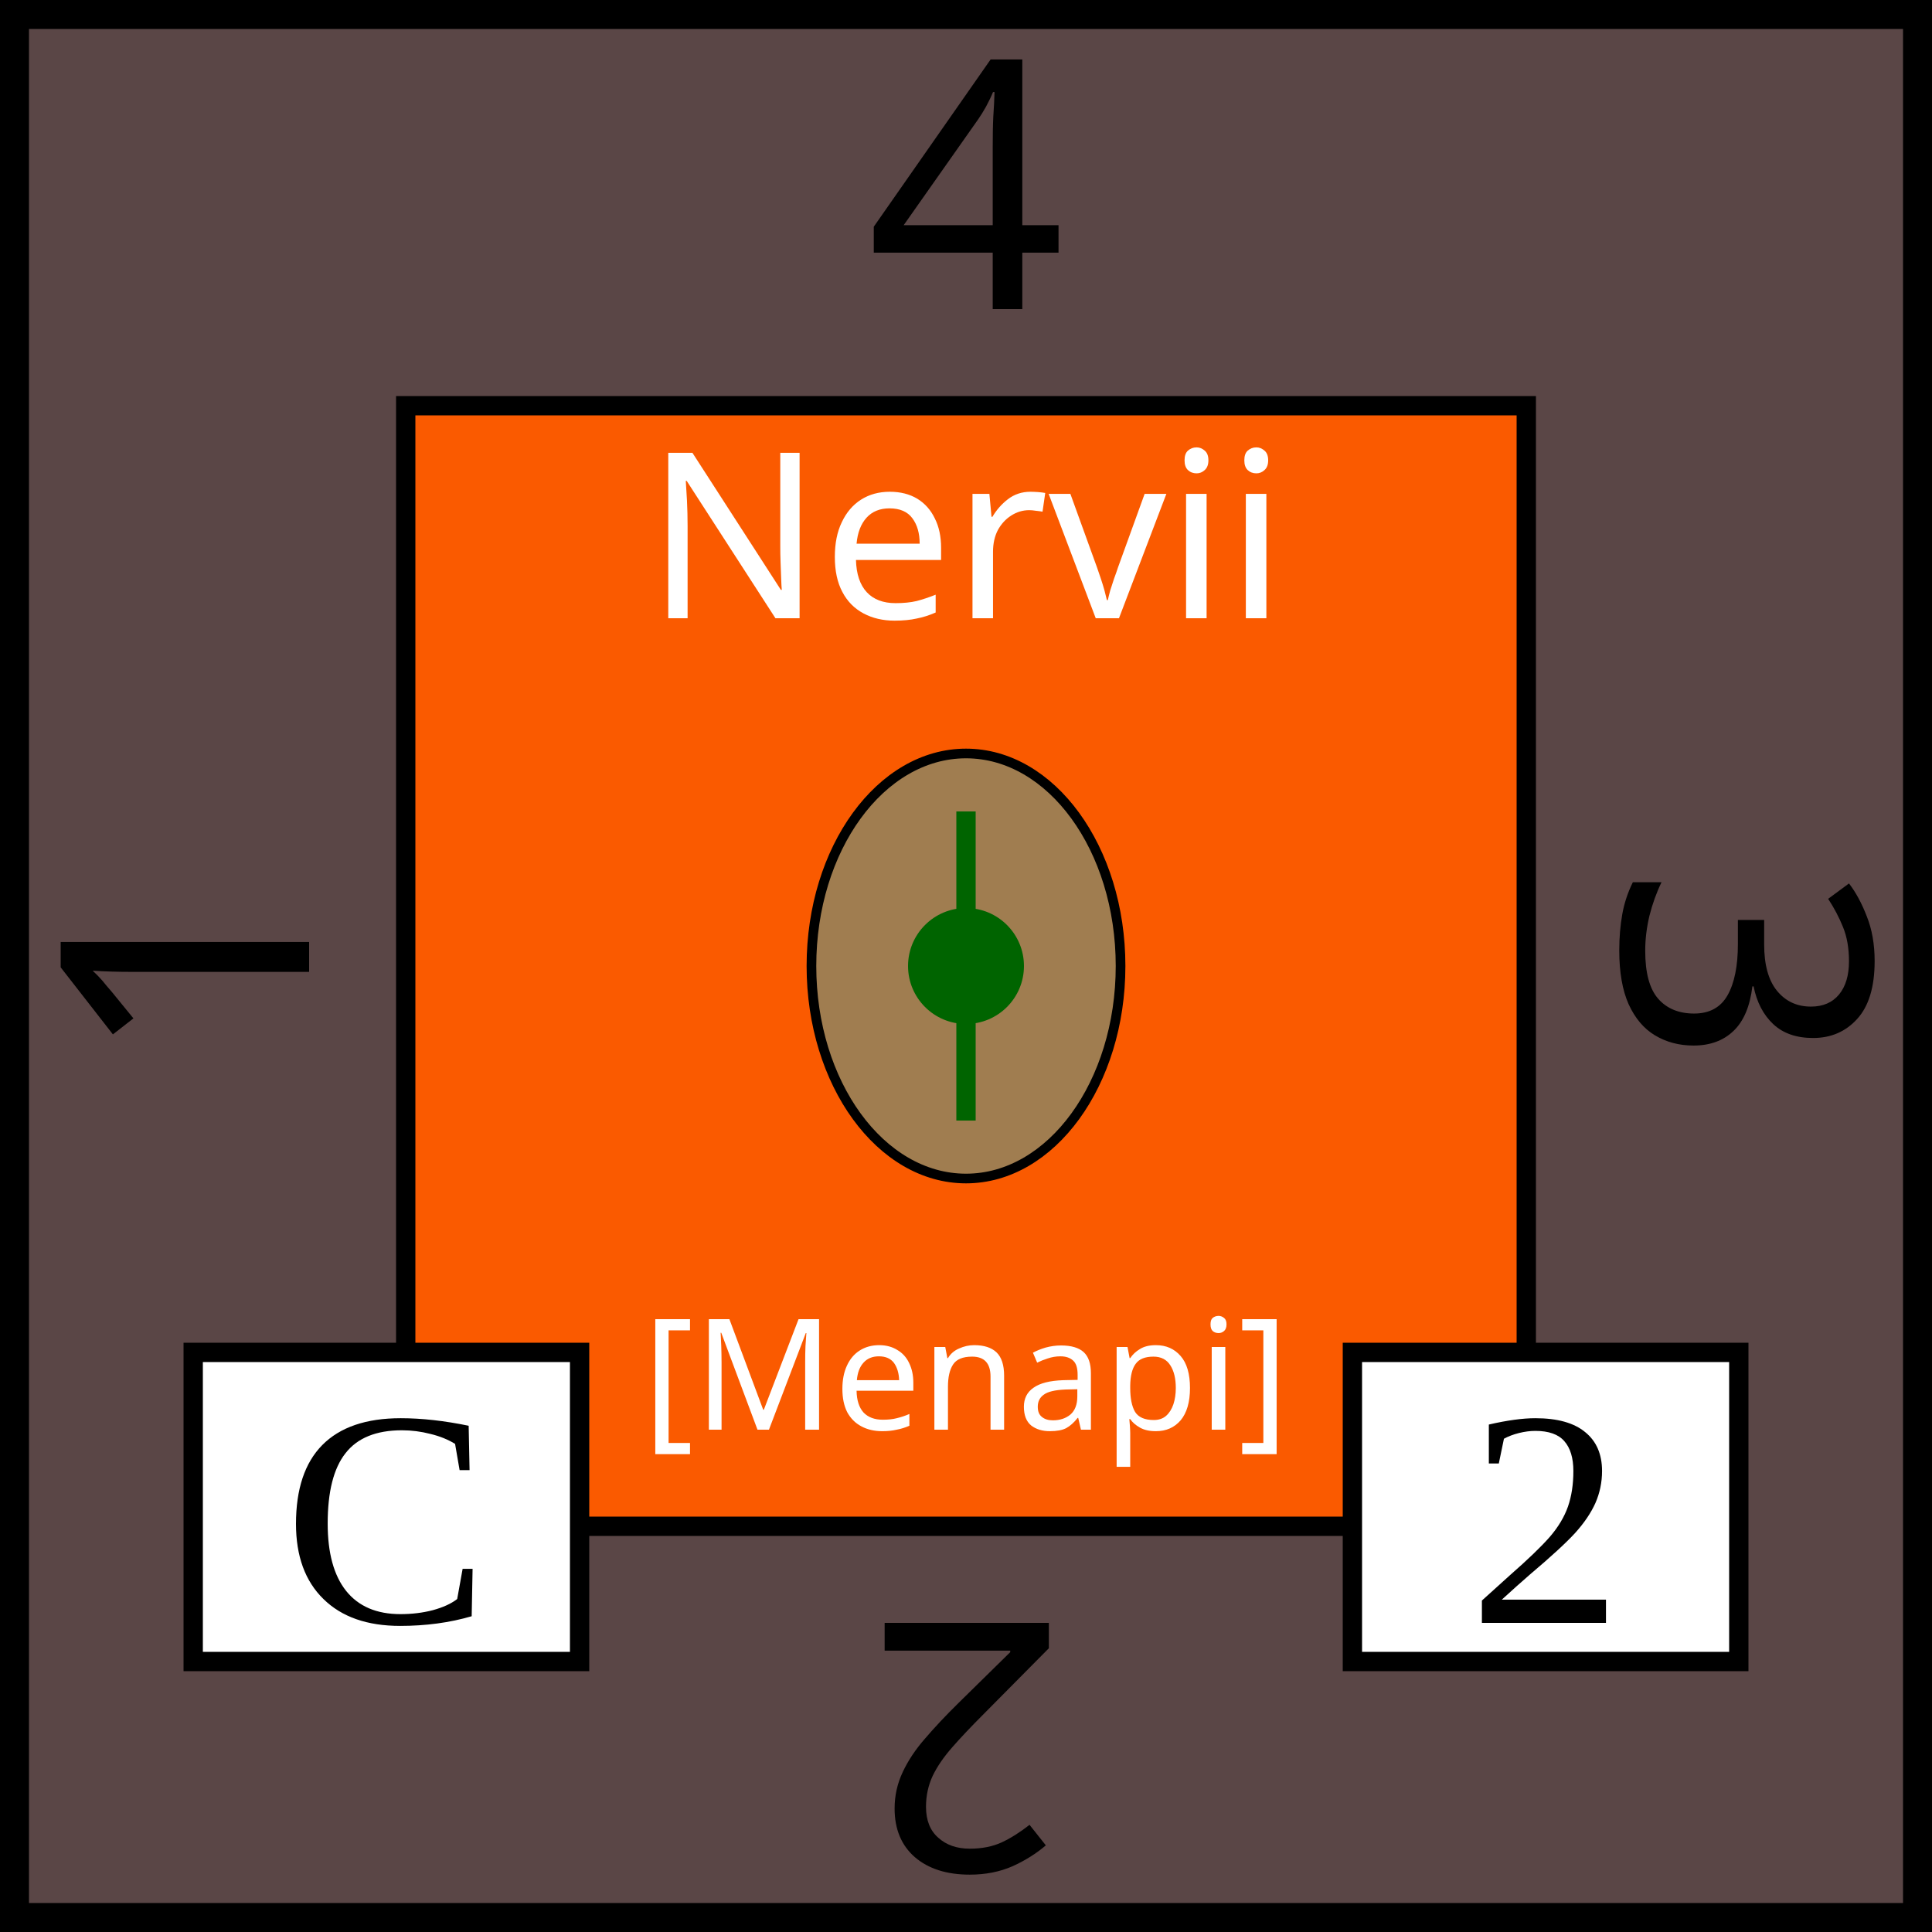
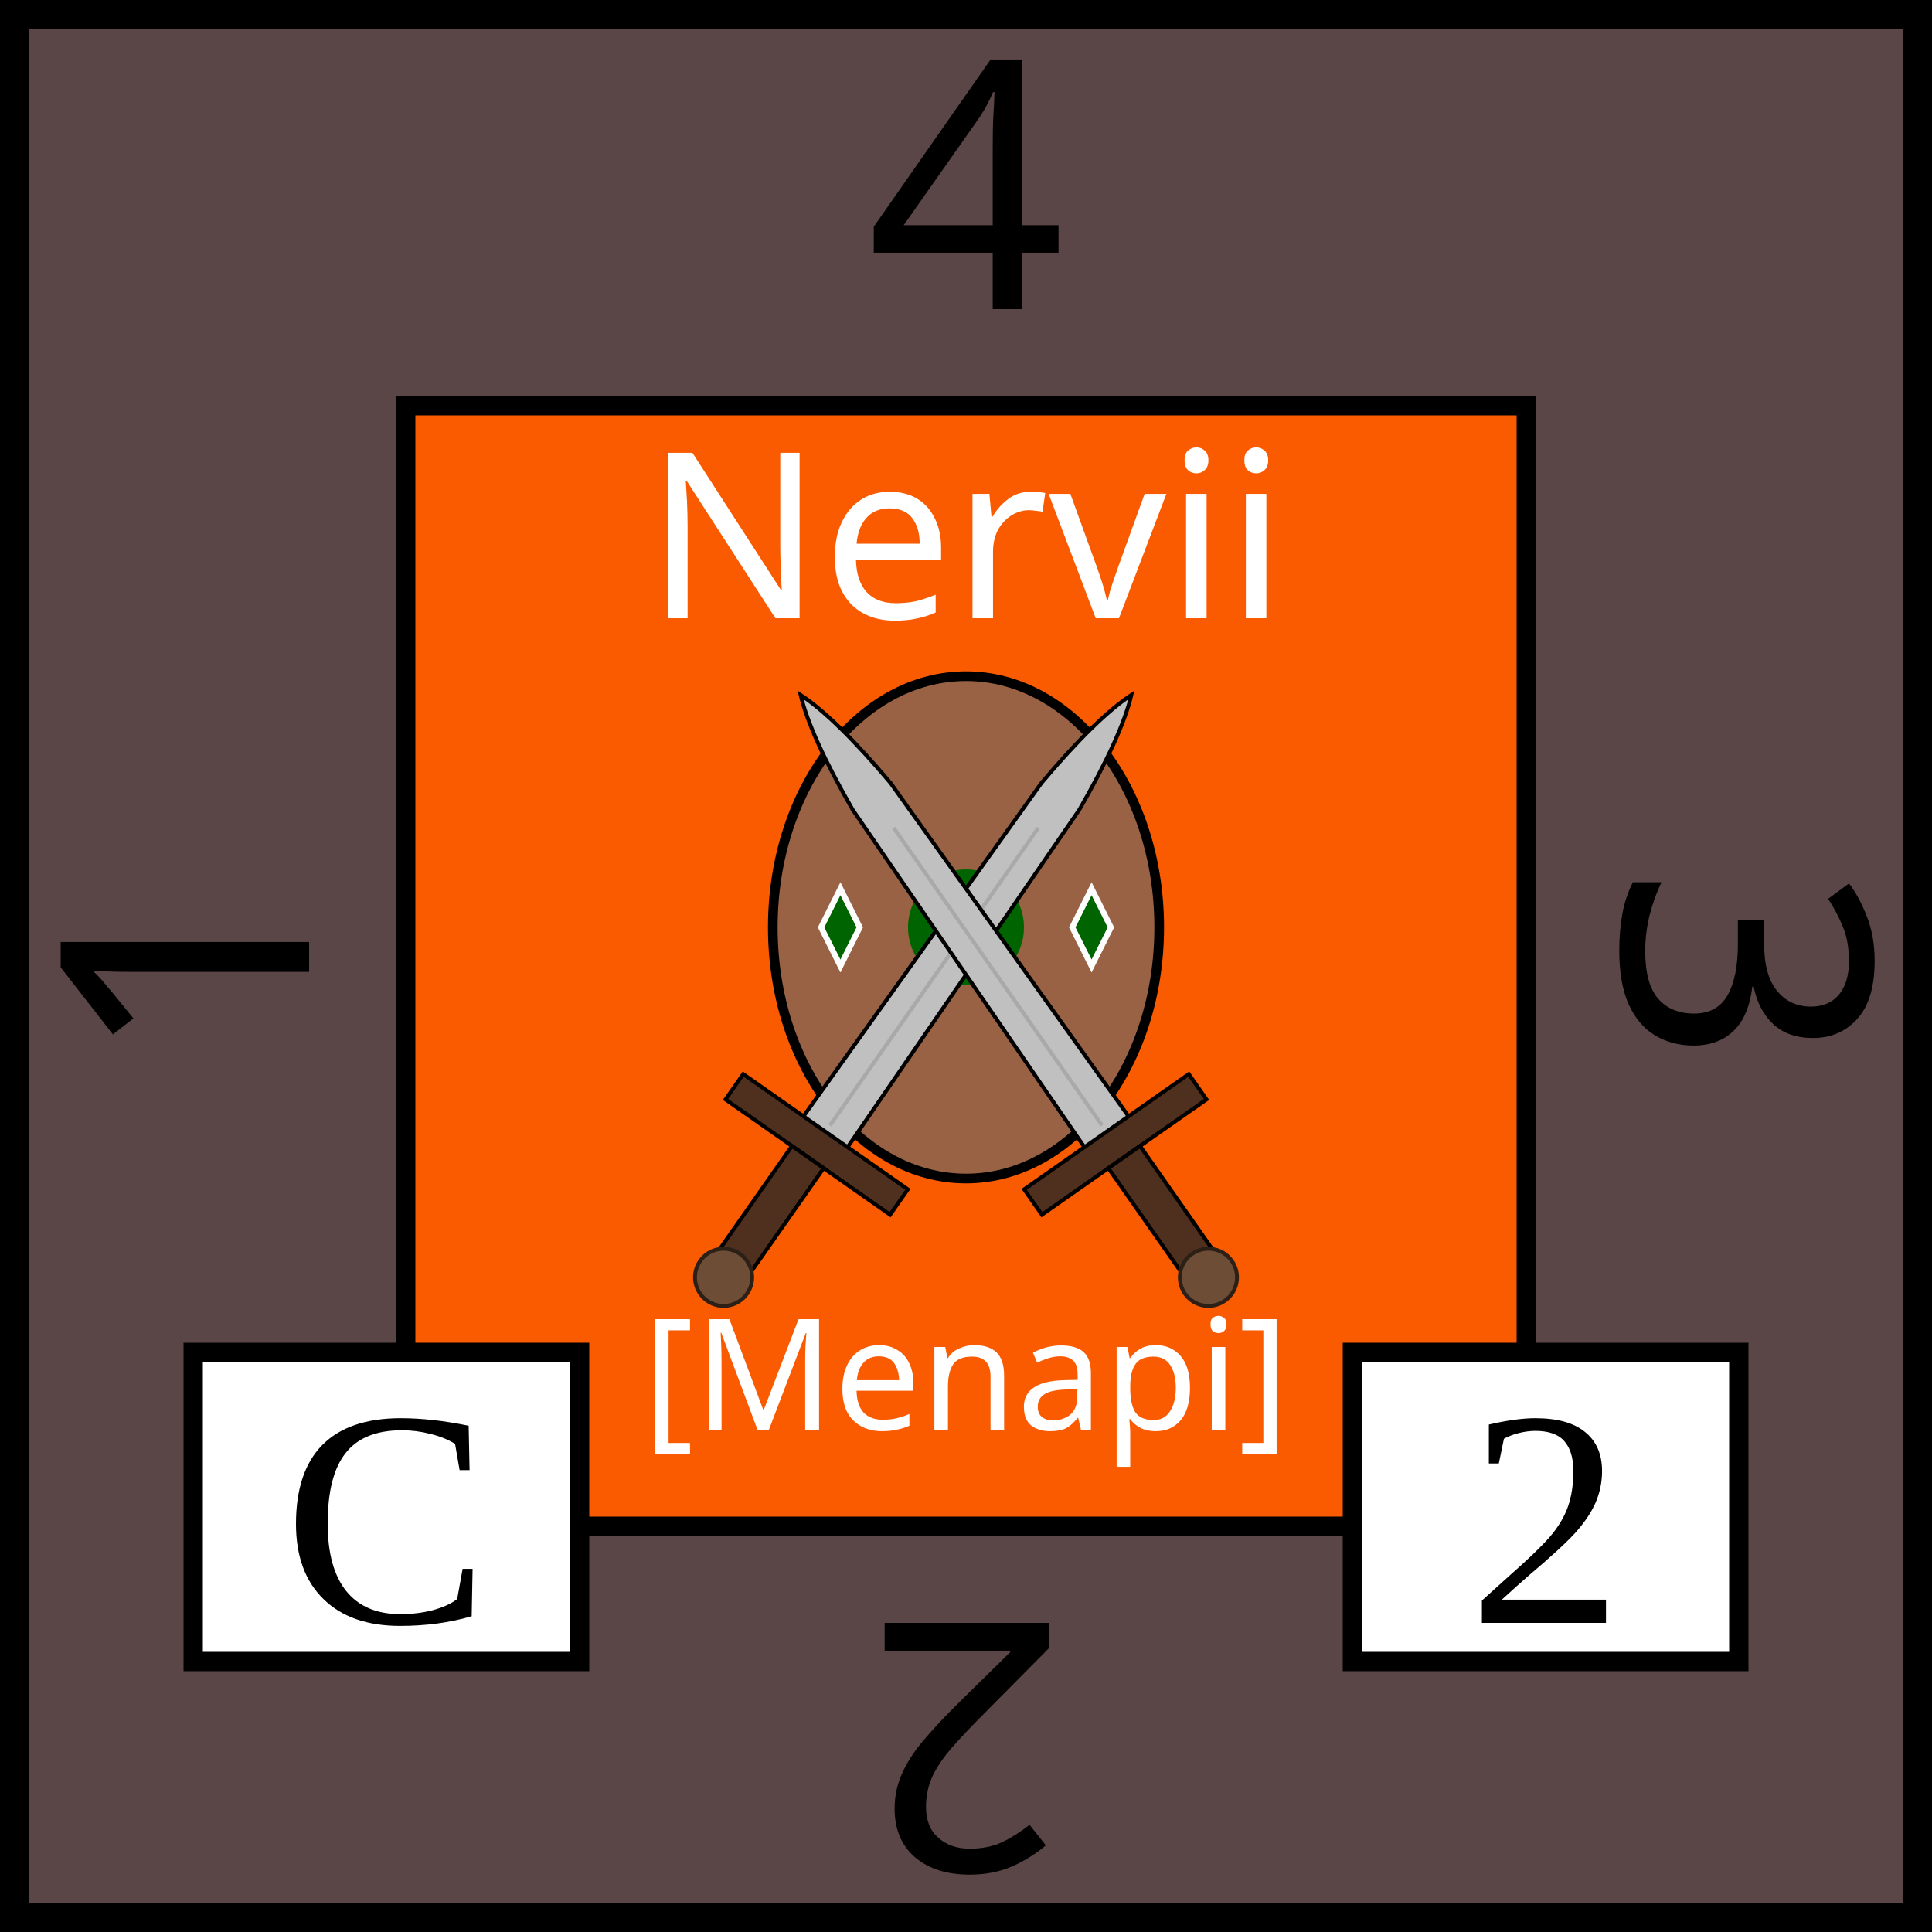
<svg xmlns="http://www.w3.org/2000/svg" viewBox="0 0 100 100" width="100" height="100">
  <rect id="background" fill="rgb(90,70,70)" height="100" width="100" stroke="black" stroke-width="3" />
  <g id="tribe" text-anchor="middle" font-size="12" font-family="Papyrus">
    <rect x="21" y="21" width="58" height="58" fill="rgb(250,90,0)" stroke="black" />
    <text x="50" y="32" fill="white">Nervii</text>
-     <ellipse id="shield" cx="50" cy="50" rx="8" ry="11" fill="rgb(160,125,80)" stroke="black" stroke-width="0.5" />
-     <circle cx="50" cy="50" r="3" fill="darkgreen" />
-     <line x1="50" y1="42" x2="50" y2="58" stroke="darkgreen" />
+     <ellipse id="shield" cx="50" cy="48" rx="10" ry="13" fill="#996244" stroke="black" stroke-width="0.5" />
+     <circle cx="50" cy="48" r="3" fill="darkgreen" />
+     <polygon points="43.5,46 42.5,48 43.5,50 44.5,48 43.5,46" fill="darkgreen" stroke-width="0.3" stroke="white" />
+     <polygon points="56.5,46 57.5,48 56.5,50 55.5,48 56.5,46" fill="darkgreen" stroke-width="0.3" stroke="white" />
    <text x="50" y="74" font-size="8" fill="white">[Menapi]</text>
  </g>
+   <g id="sword" transform="scale(0.4) translate(68, 24) rotate(35, -34, 80)">
+     <path d="         M 47 20         Q 48 9 50 4         Q 52 9 53 20         L 53.5 75         L 46.5 75         Z       " fill="silver" stroke="black" stroke-width="0.5" />
+     <line x1="50" y1="25" x2="50" y2="72" stroke="darkgrey" stroke-width="0.5" />"
+     <rect x="37" y="73" width="26" height="4" fill="#4f301f" stroke="black" stroke-width="0.5" />
+     <rect x="47.5" y="77" width="5" height="20" fill="#4f301f" stroke="black" stroke-width="0.5" />
+     <circle cx="50" cy="96" r="3.7" fill="#6d4d36" stroke="#2c1f16" stroke-width="0.5" />
+   </g>
+   <use href="#sword" transform="scale(-1,1) translate(-100,0)" />
  <g id="attributes" text-anchor="middle" font-size="16">
    <rect id="initiative" x="10" y="70" height="16" width="20" fill="white" stroke="black" />
    <text x="20" y="84">C</text>
    <rect id="firepower" x="70" y="70" height="16" width="20" fill="white" stroke="black" />
    <text x="80" y="84">2</text>
  </g>
  <g id="strength" text-anchor="middle" font-family="Papyrus" font-size="18">
    <text x="50" y="16">4</text>
    <text x="50" y="16" transform="rotate(90,50,50)">3</text>
    <text x="50" y="16" transform="rotate(180,50,50)">2</text>
    <text x="50" y="16" transform="rotate(270,50,50)">1</text>
  </g>
</svg>
